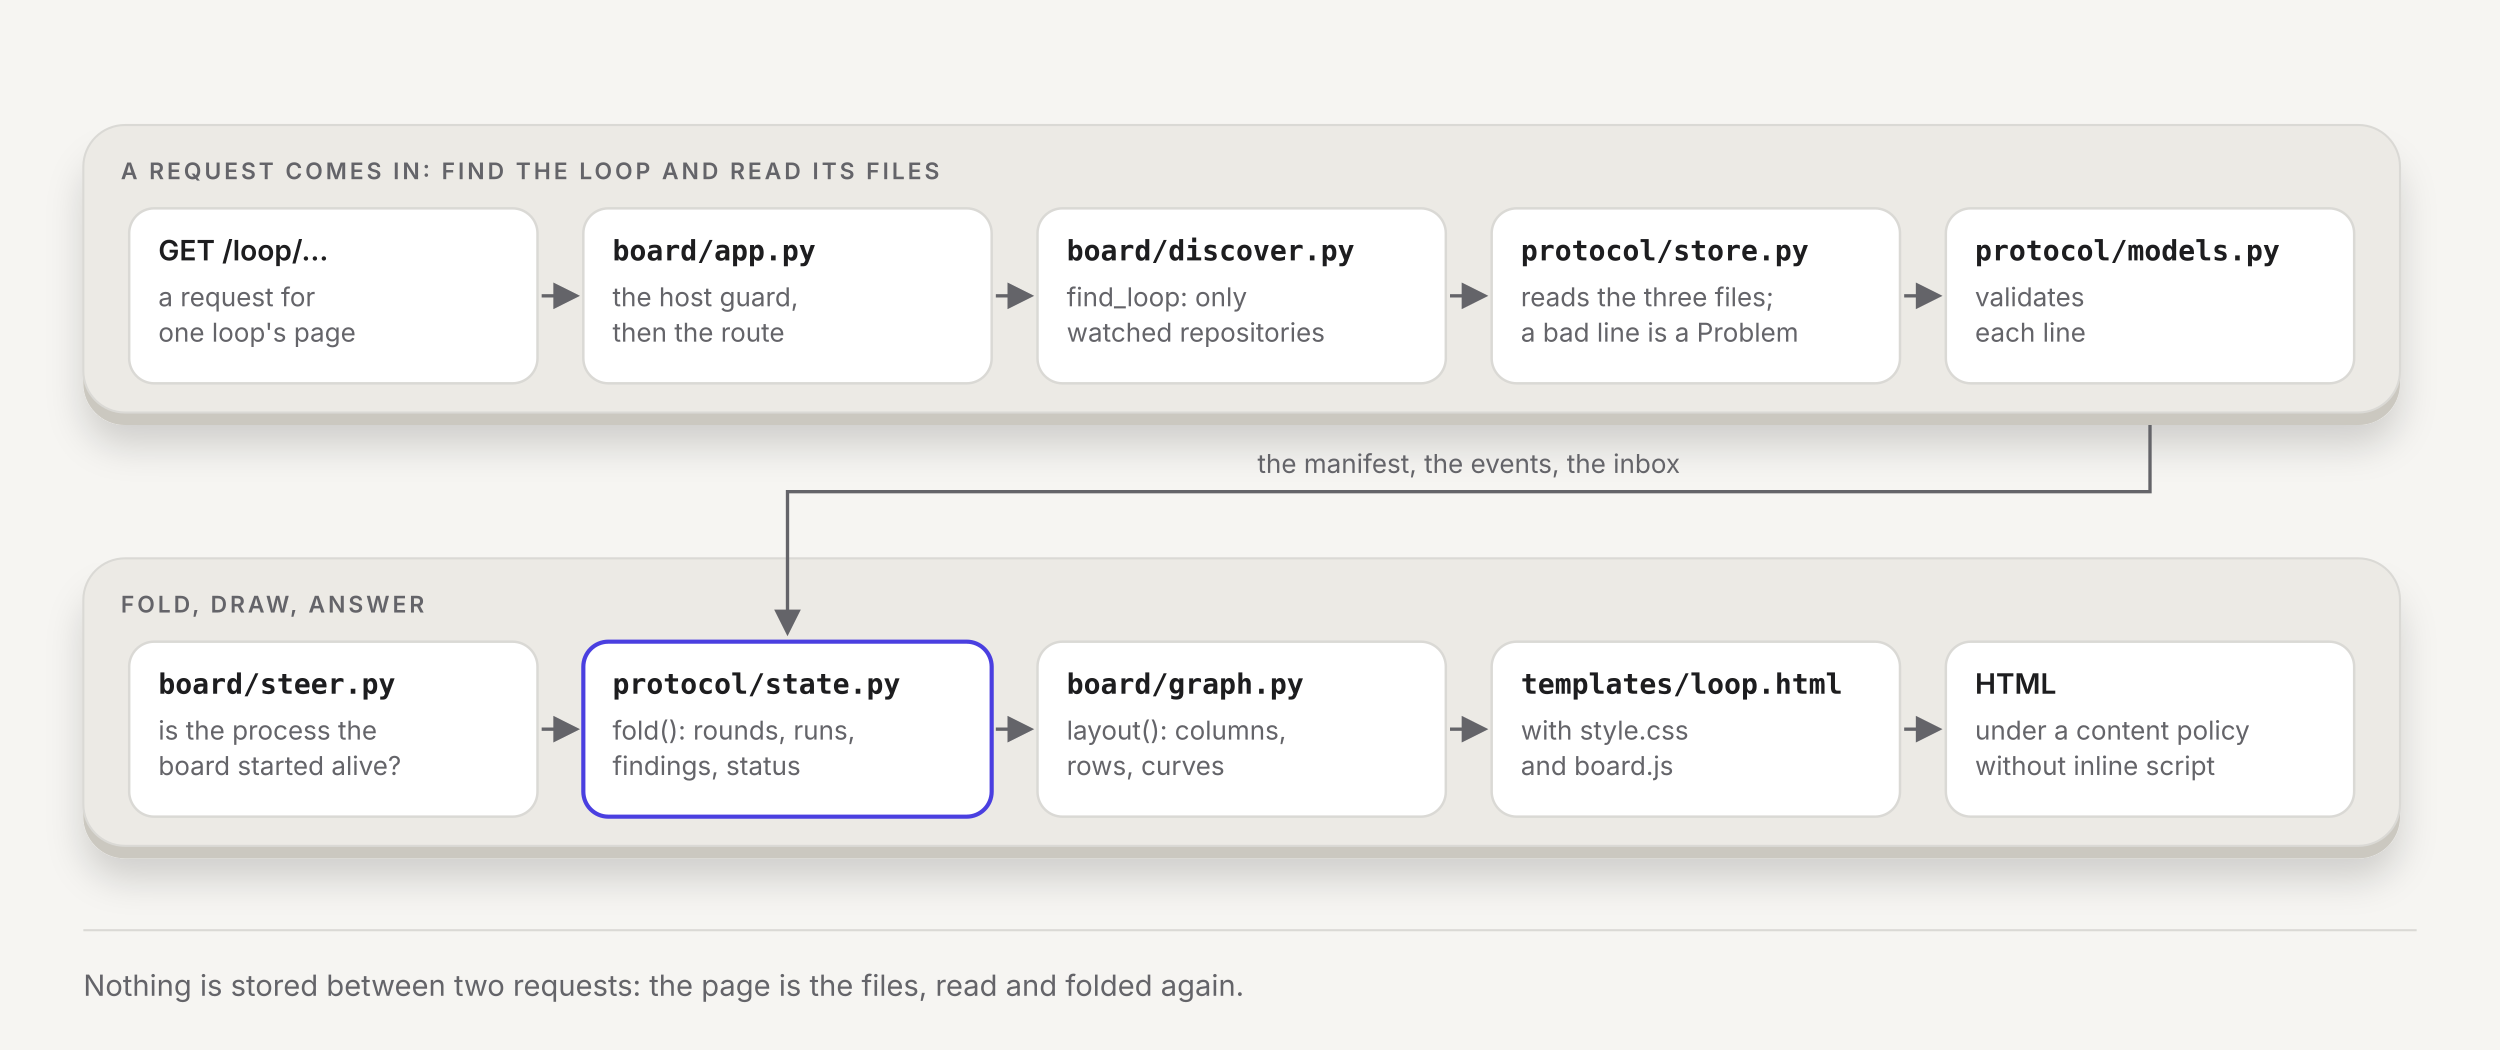
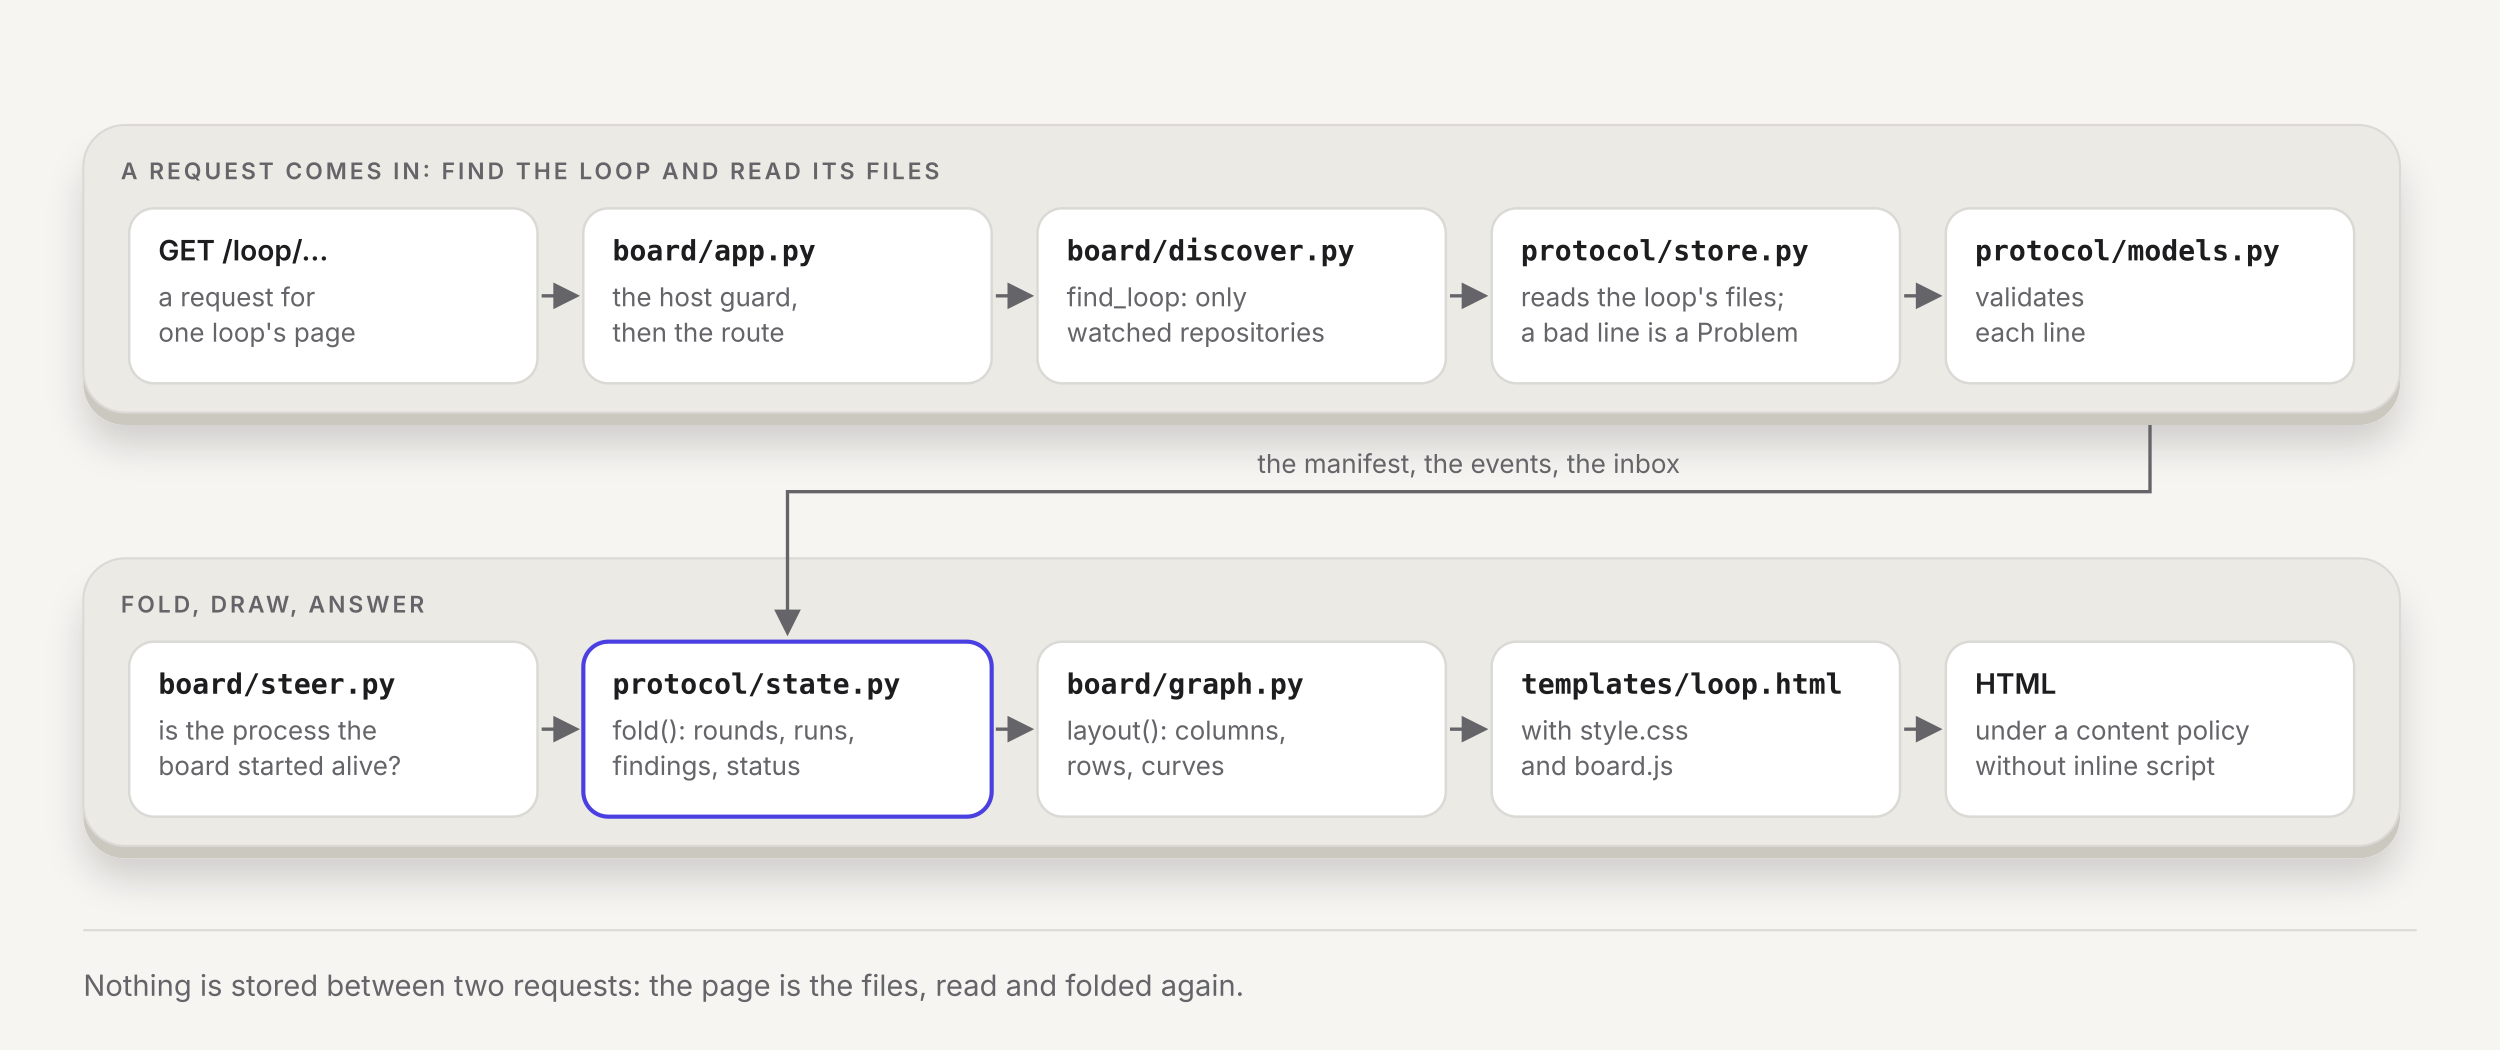
- <svg xmlns="http://www.w3.org/2000/svg" width="1200" height="504" viewBox="0 0 1200 504" role="img" aria-label="How one page comes about. A request for a loop's page passes the host guard in board/app.py, board/discover.py finds the loop among the watched repositories, protocol/store.py reads the three files and protocol/models.py validates each line. protocol/state.py folds the lines into rounds, runs, findings and a status, with board/steer.py saying whether a started process is alive; board/graph.py lays out the round, the template renders it, and the answer is HTML under a content policy without inline script.">
+ <svg xmlns="http://www.w3.org/2000/svg" width="1200" height="504" viewBox="0 0 1200 504" role="img" aria-label="How one page comes about. A request for a loop's page passes the host guard in board/app.py, board/discover.py finds the loop among the watched repositories, protocol/store.py reads the loop's files and protocol/models.py validates each line. protocol/state.py folds the lines into rounds, runs, findings and a status, with board/steer.py saying whether a started process is alive; board/graph.py lays out the round, the template renders it, and the answer is HTML under a content policy without inline script.">
  <g font-family="Inter Tight, Inter, ui-sans-serif, -apple-system, Segoe UI, Helvetica, Arial, sans-serif">
    <rect width="1200" height="504" fill="#F6F5F2" />
    <defs>
      <marker id="tip" viewBox="0 0 8 8" refX="6.5" refY="4" markerWidth="8" markerHeight="8" orient="auto-start-reverse">
        <path d="M0 0 L8 4 L0 8 z" fill="#646469" />
      </marker>
      <marker id="tip-red" viewBox="0 0 8 8" refX="6.5" refY="4" markerWidth="8" markerHeight="8" orient="auto-start-reverse">
        <path d="M0 0 L8 4 L0 8 z" fill="#4A3FE0" />
      </marker>
      <filter id="lift" x="-10%" y="-10%" width="120%" height="130%">
        <feDropShadow dx="0" dy="10" stdDeviation="9" flood-color="#1D1D1F" flood-opacity="0.16" />
      </filter>
    </defs>
    <rect x="40" y="66" width="1112" height="138" rx="20" fill="#CBC8C0" filter="url(#lift)" />
    <rect x="40" y="60" width="1112" height="138" rx="20" fill="#ECEAE5" stroke="#DAD9D5" />
    <text x="58" y="86" font-size="11" font-weight="600" fill="#646469" letter-spacing="1.4">A REQUEST COMES IN: FIND THE LOOP AND READ ITS FILES</text>
    <rect x="62" y="100" width="196" height="84" rx="12" fill="#FFFFFF" stroke="#DAD9D5" stroke-width="1.2" />
    <text x="76" y="125" font-size="13.5" font-weight="600" fill="#1D1D1F" font-family="Inter Tight, Inter, ui-sans-serif, -apple-system, Segoe UI, Helvetica, Arial, sans-serif">GET /loop/...</text>
    <text x="76" y="147" font-size="12.5" font-weight="400" fill="#646469">a request for</text>
    <text x="76" y="164" font-size="12.5" font-weight="400" fill="#646469">one loop's page</text>
    <rect x="280" y="100" width="196" height="84" rx="12" fill="#FFFFFF" stroke="#DAD9D5" stroke-width="1.2" />
    <text x="294" y="125" font-size="13.5" font-weight="600" fill="#1D1D1F" font-family="ui-monospace, SF Mono, Menlo, monospace">board/app.py</text>
    <text x="294" y="147" font-size="12.5" font-weight="400" fill="#646469">the host guard,</text>
    <text x="294" y="164" font-size="12.5" font-weight="400" fill="#646469">then the route</text>
    <path d="M 260 142 H 276" fill="none" stroke="#646469" stroke-width="1.6" marker-end="url(#tip)" />
    <rect x="498" y="100" width="196" height="84" rx="12" fill="#FFFFFF" stroke="#DAD9D5" stroke-width="1.2" />
    <text x="512" y="125" font-size="13.5" font-weight="600" fill="#1D1D1F" font-family="ui-monospace, SF Mono, Menlo, monospace">board/discover.py</text>
    <text x="512" y="147" font-size="12.5" font-weight="400" fill="#646469">find_loop: only</text>
    <text x="512" y="164" font-size="12.5" font-weight="400" fill="#646469">watched repositories</text>
    <path d="M 478 142 H 494" fill="none" stroke="#646469" stroke-width="1.6" marker-end="url(#tip)" />
    <rect x="716" y="100" width="196" height="84" rx="12" fill="#FFFFFF" stroke="#DAD9D5" stroke-width="1.2" />
    <text x="730" y="125" font-size="13.5" font-weight="600" fill="#1D1D1F" font-family="ui-monospace, SF Mono, Menlo, monospace">protocol/store.py</text>
-     <text x="730" y="147" font-size="12.5" font-weight="400" fill="#646469">reads the three files;</text>
+     <text x="730" y="147" font-size="12.5" font-weight="400" fill="#646469">reads the loop's files;</text>
    <text x="730" y="164" font-size="12.5" font-weight="400" fill="#646469">a bad line is a Problem</text>
    <path d="M 696 142 H 712" fill="none" stroke="#646469" stroke-width="1.6" marker-end="url(#tip)" />
    <rect x="934" y="100" width="196" height="84" rx="12" fill="#FFFFFF" stroke="#DAD9D5" stroke-width="1.2" />
    <text x="948" y="125" font-size="13.5" font-weight="600" fill="#1D1D1F" font-family="ui-monospace, SF Mono, Menlo, monospace">protocol/models.py</text>
    <text x="948" y="147" font-size="12.5" font-weight="400" fill="#646469">validates</text>
    <text x="948" y="164" font-size="12.5" font-weight="400" fill="#646469">each line</text>
    <path d="M 914 142 H 930" fill="none" stroke="#646469" stroke-width="1.6" marker-end="url(#tip)" />
    <rect x="40" y="274" width="1112" height="138" rx="20" fill="#CBC8C0" filter="url(#lift)" />
    <rect x="40" y="268" width="1112" height="138" rx="20" fill="#ECEAE5" stroke="#DAD9D5" />
    <text x="58" y="294" font-size="11" font-weight="600" fill="#646469" letter-spacing="1.4">FOLD, DRAW, ANSWER</text>
    <rect x="62" y="308" width="196" height="84" rx="12" fill="#FFFFFF" stroke="#DAD9D5" stroke-width="1.2" />
    <text x="76" y="333" font-size="13.5" font-weight="600" fill="#1D1D1F" font-family="ui-monospace, SF Mono, Menlo, monospace">board/steer.py</text>
    <text x="76" y="355" font-size="12.5" font-weight="400" fill="#646469">is the process the</text>
    <text x="76" y="372" font-size="12.5" font-weight="400" fill="#646469">board started alive?</text>
    <rect x="280" y="308" width="196" height="84" rx="12" fill="#FFFFFF" stroke="#4A3FE0" stroke-width="2" />
    <text x="294" y="333" font-size="13.5" font-weight="600" fill="#1D1D1F" font-family="ui-monospace, SF Mono, Menlo, monospace">protocol/state.py</text>
    <text x="294" y="355" font-size="12.5" font-weight="400" fill="#646469">fold(): rounds, runs,</text>
    <text x="294" y="372" font-size="12.5" font-weight="400" fill="#646469">findings, status</text>
    <path d="M 260 350 H 276" fill="none" stroke="#646469" stroke-width="1.6" marker-end="url(#tip)" />
    <rect x="498" y="308" width="196" height="84" rx="12" fill="#FFFFFF" stroke="#DAD9D5" stroke-width="1.2" />
    <text x="512" y="333" font-size="13.5" font-weight="600" fill="#1D1D1F" font-family="ui-monospace, SF Mono, Menlo, monospace">board/graph.py</text>
    <text x="512" y="355" font-size="12.5" font-weight="400" fill="#646469">layout(): columns,</text>
    <text x="512" y="372" font-size="12.5" font-weight="400" fill="#646469">rows, curves</text>
    <path d="M 478 350 H 494" fill="none" stroke="#646469" stroke-width="1.6" marker-end="url(#tip)" />
    <rect x="716" y="308" width="196" height="84" rx="12" fill="#FFFFFF" stroke="#DAD9D5" stroke-width="1.2" />
    <text x="730" y="333" font-size="13.5" font-weight="600" fill="#1D1D1F" font-family="ui-monospace, SF Mono, Menlo, monospace">templates/loop.html</text>
    <text x="730" y="355" font-size="12.5" font-weight="400" fill="#646469">with style.css</text>
    <text x="730" y="372" font-size="12.5" font-weight="400" fill="#646469">and board.js</text>
    <path d="M 696 350 H 712" fill="none" stroke="#646469" stroke-width="1.6" marker-end="url(#tip)" />
    <rect x="934" y="308" width="196" height="84" rx="12" fill="#FFFFFF" stroke="#DAD9D5" stroke-width="1.2" />
    <text x="948" y="333" font-size="13.5" font-weight="600" fill="#1D1D1F" font-family="Inter Tight, Inter, ui-sans-serif, -apple-system, Segoe UI, Helvetica, Arial, sans-serif">HTML</text>
    <text x="948" y="355" font-size="12.5" font-weight="400" fill="#646469">under a content policy</text>
    <text x="948" y="372" font-size="12.5" font-weight="400" fill="#646469">without inline script</text>
    <path d="M 914 350 H 930" fill="none" stroke="#646469" stroke-width="1.6" marker-end="url(#tip)" />
    <path d="M 1032 204 V 236 H 378 V 303" fill="none" stroke="#646469" stroke-width="1.6" marker-end="url(#tip)" />
    <text x="705" y="227" font-size="12.5" font-weight="400" fill="#646469" text-anchor="middle">the manifest, the events, the inbox</text>
    <rect x="40" y="446" width="1120" height="1" fill="#DAD9D5" />
    <text x="40" y="478" font-size="14" font-weight="400" fill="#646469">Nothing is stored between two requests: the page is the files, read and folded again.</text>
  </g>
</svg>
